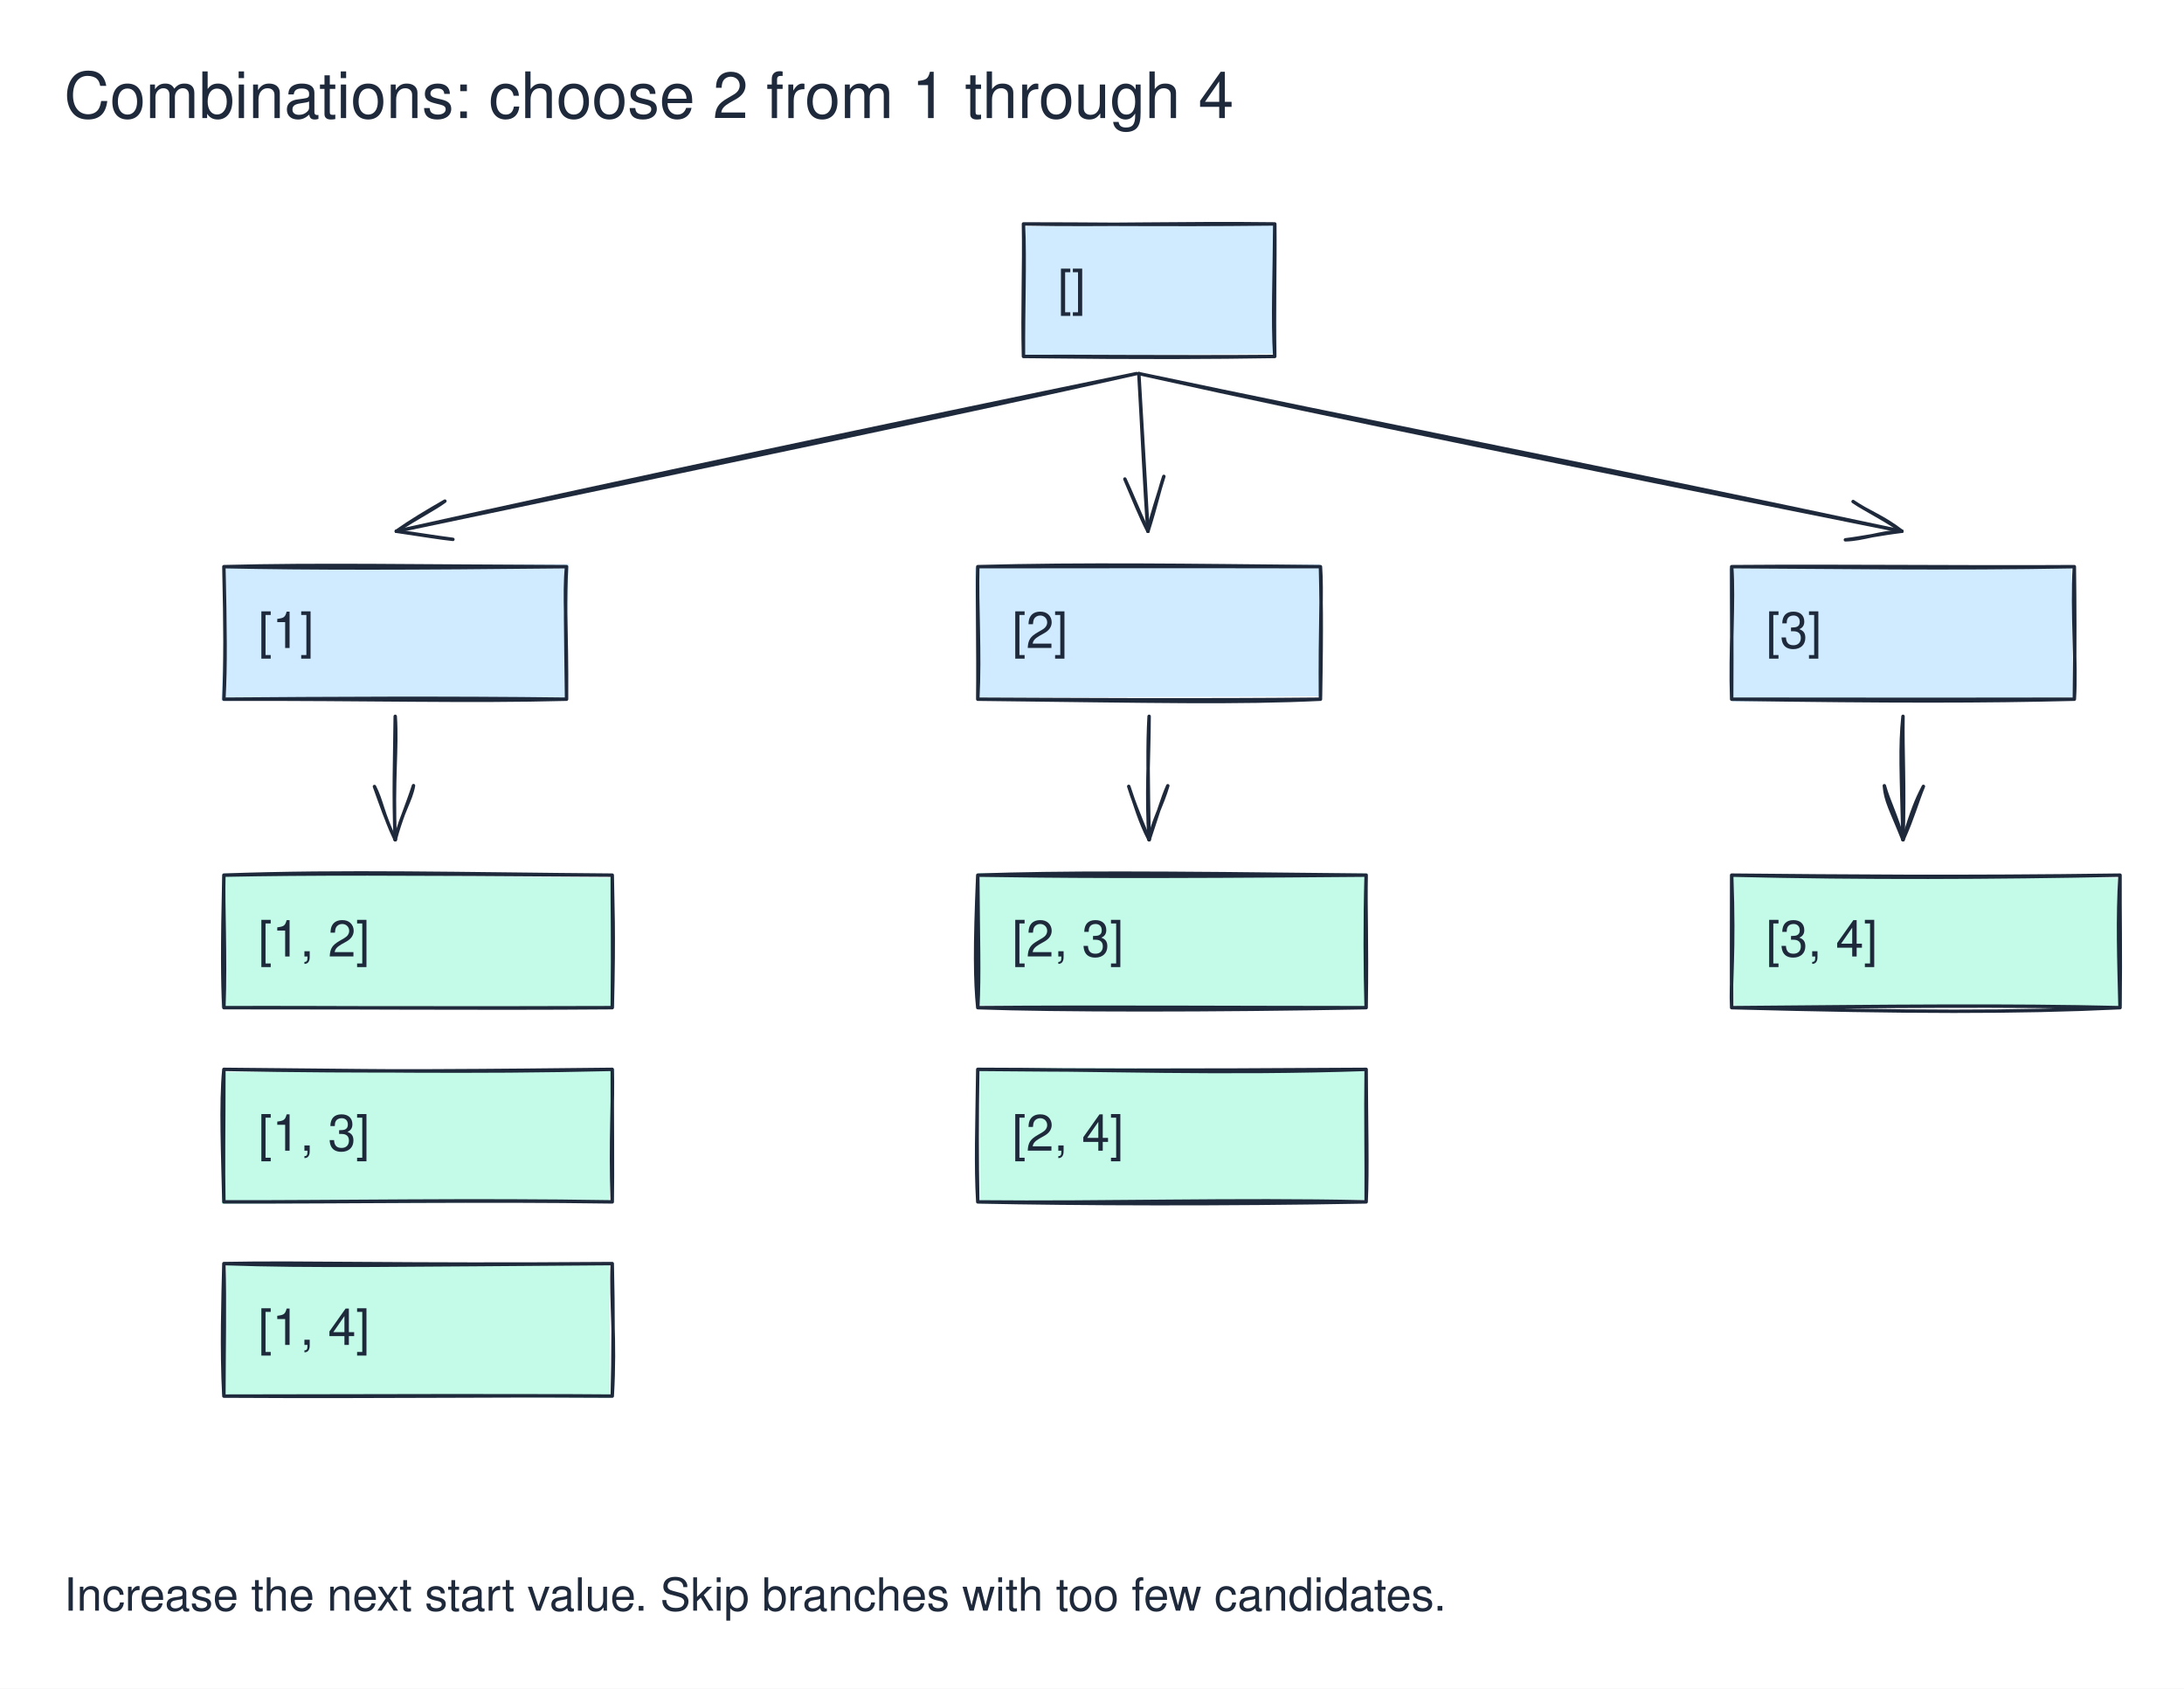
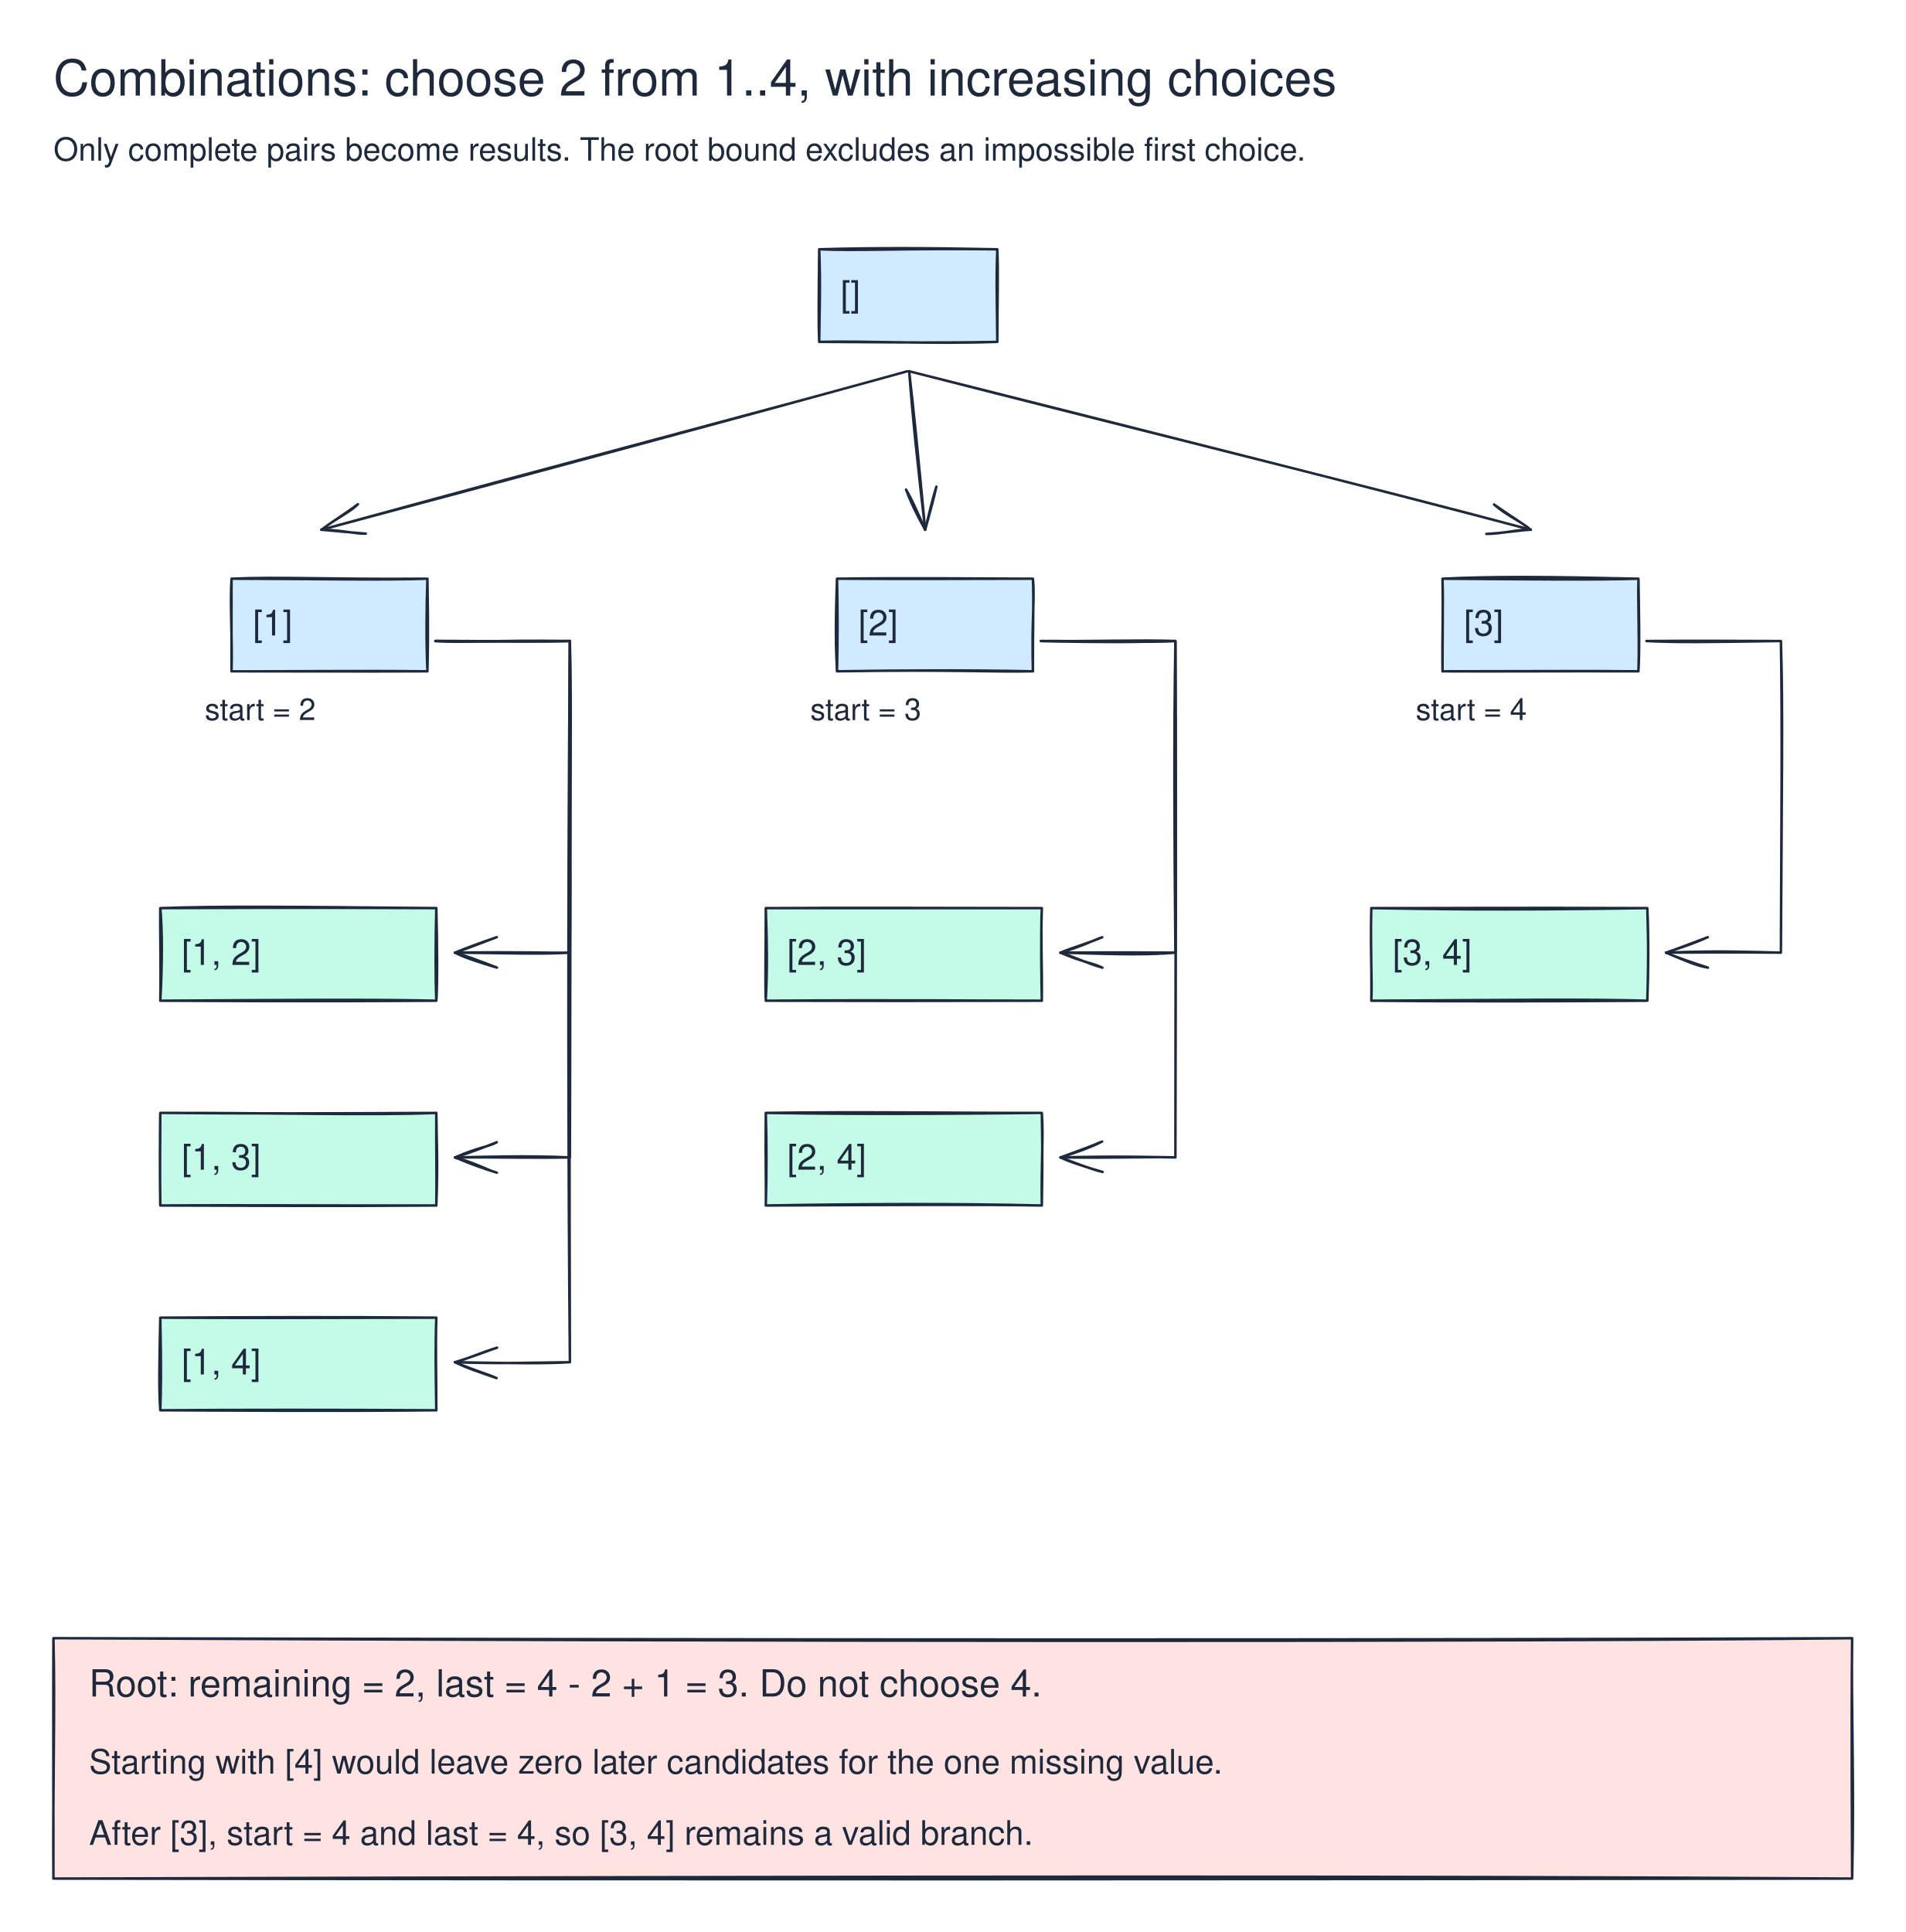
- <svg xmlns="http://www.w3.org/2000/svg" version="1.1" viewBox="0 0 956 739" width="956" height="739">
+ <svg xmlns="http://www.w3.org/2000/svg" version="1.1" viewBox="0 0 1070 1085" width="1070" height="1085">
  <defs>
    <style class="style-fonts">
      </style>
  </defs>
-   <rect x="0" y="0" width="956" height="739" fill="#ffffff" />
-   <g transform="translate(28 28) rotate(0 256.8125 16.1)">
-     <text x="0" y="23.661" font-family="Helvetica, Segoe UI Emoji" font-size="28px" fill="#1e293b" text-anchor="start" style="white-space: pre;" direction="ltr" dominant-baseline="alphabetic">Combinations: choose 2 from 1 through 4</text>
-   </g>
-   <g stroke-linecap="round" transform="translate(448 98) rotate(0 55 29)">
-     <path d="M0.98 1.12 L110.87 -0.13 L110.86 56.85 L0.34 57.6" stroke="none" stroke-width="0" fill="#d0ebff" />
-     <path d="M0 0 C35.08 0.69, 69.34 -0.51, 110 0 M0 0 C27.63 -0.06, 55.43 0.58, 110 0 M110 0 C109.9 21.5, 108.98 41.98, 110 58 M110 0 C110.2 18.06, 109.6 37.63, 110 58 M110 58 C83.04 58.41, 54.14 58.65, 0 58 M110 58 C66.67 58.36, 23.51 57.85, 0 58 M0 58 C-0.11 36.27, 0.75 16.57, 0 0 M0 58 C-0.52 37.95, 0.35 19.27, 0 0" stroke="#1e293b" stroke-width="1.5" fill="none" />
-   </g>
-   <g transform="translate(463 115) rotate(0 6.112305 12.65)">
-     <text x="0" y="18.59" font-family="Helvetica, Segoe UI Emoji" font-size="22px" fill="#1e293b" text-anchor="start" style="white-space: pre;" direction="ltr" dominant-baseline="alphabetic">[]</text>
-   </g>
-   <g stroke-linecap="round" transform="translate(98 248) rotate(0 75 29)">
-     <path d="M0.87 -0.13 L150.86 -1.15 L150.34 57.6 L-1.07 58.76" stroke="none" stroke-width="0" fill="#d0ebff" />
-     <path d="M0 0 C41.29 -1.07, 83.02 -0.25, 150 0 M0 0 C39.7 0.8, 79.77 0.73, 150 0 M150 0 C148.77 12.3, 150.2 26.48, 150 58 M150 0 C149.28 13.88, 149.61 26.34, 150 58 M150 58 C106.25 59.15, 65.54 57.86, 0 58 M150 58 C97.38 57.36, 44.37 57.67, 0 58 M0 58 C0.68 41.8, 0.61 26.17, 0 0 M0 58 C0.8 43.05, 0.6 27.71, 0 0" stroke="#1e293b" stroke-width="1.5" fill="none" />
-   </g>
-   <g transform="translate(113 265) rotate(0 12.22998 12.65)">
-     <text x="0" y="18.59" font-family="Helvetica, Segoe UI Emoji" font-size="22px" fill="#1e293b" text-anchor="start" style="white-space: pre;" direction="ltr" dominant-baseline="alphabetic">[1]</text>
-   </g>
-   <g stroke-linecap="round">
-     <g transform="translate(497.5 163.5) rotate(0 -162 34.5)">
-       <path d="M0 0 C-110.06 22.67, -219.41 45.79, -324 69 M0 0 C-81.55 18.28, -164.14 35.48, -324 69" stroke="#1e293b" stroke-width="1.5" fill="none" />
-     </g>
-     <g transform="translate(497.5 163.5) rotate(0 -162 34.5)">
-       <path d="M-302.76 55.81 C-310.65 60.35, -317.65 64.52, -324 69 M-302.76 55.81 C-307.66 59.44, -314.05 62.43, -324 69" stroke="#1e293b" stroke-width="1.5" fill="none" />
-     </g>
-     <g transform="translate(497.5 163.5) rotate(0 -162 34.5)">
-       <path d="M-299.25 72.55 C-308.28 71.42, -316.46 69.94, -324 69 M-299.25 72.55 C-305.05 71.96, -312.32 70.71, -324 69" stroke="#1e293b" stroke-width="1.5" fill="none" />
-     </g>
-   </g>
-   <mask />
-   <g stroke-linecap="round" transform="translate(428 248) rotate(0 75 29)">
-     <path d="M-1.15 0.34 L149.6 -1.07 L150.76 56.73 L-0.65 57.36" stroke="none" stroke-width="0" fill="#d0ebff" />
-     <path d="M0 0 C39.14 0.01, 77.86 -0.15, 150 0 M0 0 C46.27 -1.25, 91.96 -0.55, 150 0 M150 0 C150.83 11.59, 149.72 24.33, 150 58 M150 0 C150.25 11.69, 150.65 23.83, 150 58 M150 58 C113.62 59.75, 78.55 58.9, 0 58 M150 58 C95.99 58.52, 42.34 58.19, 0 58 M0 58 C1.08 37.6, -0.45 17.28, 0 0 M0 58 C0.28 35.31, -0.35 12.19, 0 0" stroke="#1e293b" stroke-width="1.5" fill="none" />
-   </g>
-   <g transform="translate(443 265) rotate(0 12.22998 12.65)">
-     <text x="0" y="18.59" font-family="Helvetica, Segoe UI Emoji" font-size="22px" fill="#1e293b" text-anchor="start" style="white-space: pre;" direction="ltr" dominant-baseline="alphabetic">[2]</text>
-   </g>
-   <g stroke-linecap="round">
-     <g transform="translate(498.5 163.5) rotate(0 2 34.5)">
-       <path d="M0 0 C0.93 16.72, 2.16 35.37, 4 69 M0 0 C1.51 25.41, 2.51 50.28, 4 69" stroke="#1e293b" stroke-width="1.5" fill="none" />
-     </g>
-     <g transform="translate(498.5 163.5) rotate(0 2 34.5)">
-       <path d="M-6.11 46.14 C-3.67 51.26, -0.91 58.29, 4 69 M-6.11 46.14 C-2.47 54.7, 0.76 62.69, 4 69" stroke="#1e293b" stroke-width="1.5" fill="none" />
-     </g>
-     <g transform="translate(498.5 163.5) rotate(0 2 34.5)">
-       <path d="M10.95 44.99 C9.09 50.35, 7.57 57.67, 4 69 M10.95 44.99 C8.35 53.87, 5.34 62.29, 4 69" stroke="#1e293b" stroke-width="1.5" fill="none" />
-     </g>
-   </g>
-   <mask />
-   <g stroke-linecap="round" transform="translate(758 248) rotate(0 75 29)">
-     <path d="M-1.07 0.76 L148.73 -0.65 L149.36 57.22 L0.2 59.12" stroke="none" stroke-width="0" fill="#d0ebff" />
-     <path d="M0 0 C45.96 0.19, 93.86 1.02, 150 0 M0 0 C50.17 -0.4, 99.84 0.31, 150 0 M150 0 C148.85 20.04, 151.01 42.09, 150 58 M150 0 C150.2 15.9, 150.32 33.32, 150 58 M150 58 C110.6 59, 70.27 59.02, 0 58 M150 58 C109.93 58.11, 70.87 58.07, 0 58 M0 58 C-0.74 37.16, 1.1 14.54, 0 0 M0 58 C0.18 35.39, -0.08 13.73, 0 0" stroke="#1e293b" stroke-width="1.5" fill="none" />
-   </g>
-   <g transform="translate(773 265) rotate(0 12.22998 12.65)">
-     <text x="0" y="18.59" font-family="Helvetica, Segoe UI Emoji" font-size="22px" fill="#1e293b" text-anchor="start" style="white-space: pre;" direction="ltr" dominant-baseline="alphabetic">[3]</text>
-   </g>
-   <g stroke-linecap="round">
-     <g transform="translate(498.5 163.5) rotate(0 167 34.5)">
-       <path d="M0 0 C97.42 20.58, 194.48 39.29, 334 69 M0 0 C94.52 20.92, 189.61 40.05, 334 69" stroke="#1e293b" stroke-width="1.5" fill="none" />
-     </g>
-     <g transform="translate(498.5 163.5) rotate(0 167 34.5)">
-       <path d="M309.28 72.75 C317.1 72.57, 324.15 69.44, 334 69 M309.28 72.75 C316.05 71.96, 323.76 70.27, 334 69" stroke="#1e293b" stroke-width="1.5" fill="none" />
-     </g>
-     <g transform="translate(498.5 163.5) rotate(0 167 34.5)">
-       <path d="M312.65 55.99 C319.44 60.68, 325.5 62.43, 334 69 M312.65 55.99 C318.49 59.93, 325.25 62.98, 334 69" stroke="#1e293b" stroke-width="1.5" fill="none" />
-     </g>
-   </g>
-   <mask />
-   <g stroke-linecap="round">
-     <g transform="translate(173 313.5) rotate(0 0 27)">
-       <path d="M0 0 C0.95 14.12, -1.09 27.06, 0 54 M0 0 C-0.18 17.75, -0.82 34.46, 0 54" stroke="#1e293b" stroke-width="1.5" fill="none" />
-     </g>
-     <g transform="translate(173 313.5) rotate(0 0 27)">
-       <path d="M-9.09 30.71 C-5.86 37.04, -5.61 42.22, 0 54 M-9.09 30.71 C-6.19 38.66, -3.92 45.55, 0 54" stroke="#1e293b" stroke-width="1.5" fill="none" />
-     </g>
-     <g transform="translate(173 313.5) rotate(0 0 27)">
-       <path d="M8 30.32 C6.91 36.8, 2.85 42.08, 0 54 M8 30.32 C5.44 38.35, 2.24 45.37, 0 54" stroke="#1e293b" stroke-width="1.5" fill="none" />
-     </g>
-   </g>
-   <mask />
-   <g stroke-linecap="round" transform="translate(98 383) rotate(0 85 29)">
-     <path d="M-0.64 -0.78 L170.2 1.12 L171.06 57.92 L-1.24 57.93" stroke="none" stroke-width="0" fill="#c3fae8" />
-     <path d="M0 0 C52.65 -1.9, 104.12 -0.51, 170 0 M0 0 C37.4 -0.73, 73.76 -0.66, 170 0 M170 0 C170.12 11.59, 170.92 24.09, 170 58 M170 0 C169.95 14.24, 170.34 27.67, 170 58 M170 58 C108.57 58.49, 47.88 57.84, 0 58 M170 58 C112.19 58.21, 53.03 58.01, 0 58 M0 58 C0.84 35.75, -0.41 12.62, 0 0 M0 58 C-0.63 45.76, -0.73 32.43, 0 0" stroke="#1e293b" stroke-width="1.5" fill="none" />
-   </g>
-   <g transform="translate(113 400) rotate(0 24.45996 12.65)">
-     <text x="0" y="18.59" font-family="Helvetica, Segoe UI Emoji" font-size="22px" fill="#1e293b" text-anchor="start" style="white-space: pre;" direction="ltr" dominant-baseline="alphabetic">[1, 2]</text>
-   </g>
-   <g stroke-linecap="round" transform="translate(98 468) rotate(0 85 29)">
-     <path d="M0.2 1.12 L171.06 -0.08 L168.76 57.93 L-0.93 58.88" stroke="none" stroke-width="0" fill="#c3fae8" />
-     <path d="M0 0 C61.97 1.23, 123.24 0.49, 170 0 M0 0 C54.13 0.42, 107.73 1.5, 170 0 M170 0 C170.47 15.03, 169.07 29.76, 170 58 M170 0 C169.97 22.86, 170.25 45.25, 170 58 M170 58 C108.59 56.95, 48.31 58.11, 0 58 M170 58 C112.35 57.16, 55.75 58.08, 0 58 M0 58 C-0.46 37.4, -1.48 15.4, 0 0 M0 58 C-0.33 41.92, -0.01 26.1, 0 0" stroke="#1e293b" stroke-width="1.5" fill="none" />
-   </g>
-   <g transform="translate(113 485) rotate(0 24.45996 12.65)">
-     <text x="0" y="18.59" font-family="Helvetica, Segoe UI Emoji" font-size="22px" fill="#1e293b" text-anchor="start" style="white-space: pre;" direction="ltr" dominant-baseline="alphabetic">[1, 3]</text>
-   </g>
-   <g stroke-linecap="round" transform="translate(98 553) rotate(0 85 29)">
-     <path d="M1.06 -0.08 L168.76 -0.07 L169.07 58.88 L-0.77 57.25" stroke="none" stroke-width="0" fill="#c3fae8" />
-     <path d="M0 0 C36.24 -0.69, 75.05 0.73, 170 0 M0 0 C38.12 1.38, 77.24 0.6, 170 0 M170 0 C169.3 17.34, 171.49 32.64, 170 58 M170 0 C170.48 19.94, 170.49 40.76, 170 58 M170 58 C122.25 57.56, 73.81 58.43, 0 58 M170 58 C125.47 57.74, 80.06 57.81, 0 58 M0 58 C-1.12 37.34, -0.36 14.94, 0 0 M0 58 C0.05 37.08, 0.47 17.5, 0 0" stroke="#1e293b" stroke-width="1.5" fill="none" />
-   </g>
-   <g transform="translate(113 570) rotate(0 24.45996 12.65)">
-     <text x="0" y="18.59" font-family="Helvetica, Segoe UI Emoji" font-size="22px" fill="#1e293b" text-anchor="start" style="white-space: pre;" direction="ltr" dominant-baseline="alphabetic">[1, 4]</text>
-   </g>
-   <g stroke-linecap="round">
-     <g transform="translate(503 313.5) rotate(0 0 27)">
-       <path d="M0 0 C-0.05 18.23, -1.32 34.38, 0 54 M0 0 C-0.72 12.75, -0.46 26.02, 0 54" stroke="#1e293b" stroke-width="1.5" fill="none" />
-     </g>
-     <g transform="translate(503 313.5) rotate(0 0 27)">
-       <path d="M-8.92 30.65 C-5.94 39.1, -4.36 45.45, 0 54 M-8.92 30.65 C-7.3 36.03, -4.92 41.99, 0 54" stroke="#1e293b" stroke-width="1.5" fill="none" />
-     </g>
-     <g transform="translate(503 313.5) rotate(0 0 27)">
-       <path d="M8.18 30.38 C5.69 38.87, 1.81 45.31, 0 54 M8.18 30.38 C5.72 35.93, 4.02 41.96, 0 54" stroke="#1e293b" stroke-width="1.5" fill="none" />
-     </g>
-   </g>
-   <mask />
-   <g stroke-linecap="round" transform="translate(428 383) rotate(0 85 29)">
-     <path d="M-0.07 -0.93 L170.88 -0.77 L169.25 57.94 L-0.56 57.06" stroke="none" stroke-width="0" fill="#c3fae8" />
-     <path d="M0 0 C37.88 -1.23, 73.69 -1.09, 170 0 M0 0 C34.41 0.5, 69.35 0.86, 170 0 M170 0 C169.69 14.61, 170.46 27.62, 170 58 M170 0 C169.42 20.68, 169.54 41.14, 170 58 M170 58 C112.77 57.98, 52.85 57.58, 0 58 M170 58 C102.79 59.27, 34.39 59.27, 0 58 M0 58 C-1.17 46.13, -1.37 32.11, 0 0 M0 58 C0.79 43.77, 0.19 27.86, 0 0" stroke="#1e293b" stroke-width="1.5" fill="none" />
-   </g>
-   <g transform="translate(443 400) rotate(0 24.45996 12.65)">
-     <text x="0" y="18.59" font-family="Helvetica, Segoe UI Emoji" font-size="22px" fill="#1e293b" text-anchor="start" style="white-space: pre;" direction="ltr" dominant-baseline="alphabetic">[2, 3]</text>
-   </g>
-   <g stroke-linecap="round" transform="translate(428 468) rotate(0 85 29)">
-     <path d="M0.88 -0.77 L169.25 -0.06 L169.44 57.06 L1.14 58.77" stroke="none" stroke-width="0" fill="#c3fae8" />
-     <path d="M0 0 C54.05 -0.01, 107.05 2.15, 170 0 M0 0 C42.78 0.43, 84.59 0.54, 170 0 M170 0 C170.09 22.81, 170.66 44.69, 170 58 M170 0 C169.73 20.43, 170.16 41.87, 170 58 M170 58 C112.16 56.72, 56.44 58.56, 0 58 M170 58 C107.01 59.17, 43.57 58.91, 0 58 M0 58 C-0.96 41.6, -0.33 25.71, 0 0 M0 58 C-0.36 39.14, -0.36 21.06, 0 0" stroke="#1e293b" stroke-width="1.5" fill="none" />
-   </g>
-   <g transform="translate(443 485) rotate(0 24.45996 12.65)">
-     <text x="0" y="18.59" font-family="Helvetica, Segoe UI Emoji" font-size="22px" fill="#1e293b" text-anchor="start" style="white-space: pre;" direction="ltr" dominant-baseline="alphabetic">[2, 4]</text>
-   </g>
-   <g stroke-linecap="round">
-     <g transform="translate(833 313.5) rotate(0 0 27)">
-       <path d="M0 0 C-1.4 13.62, -0.74 24.39, 0 54 M0 0 C-0.28 15.82, 0.81 30.62, 0 54" stroke="#1e293b" stroke-width="1.5" fill="none" />
-     </g>
-     <g transform="translate(833 313.5) rotate(0 0 27)">
-       <path d="M-8.17 30.37 C-7.68 37.1, -5.16 40.93, 0 54 M-8.17 30.37 C-6.2 37.49, -2.77 43.6, 0 54" stroke="#1e293b" stroke-width="1.5" fill="none" />
-     </g>
-     <g transform="translate(833 313.5) rotate(0 0 27)">
-       <path d="M8.93 30.65 C5.52 37.24, 4.14 41.01, 0 54 M8.93 30.65 C6.01 37.73, 4.55 43.76, 0 54" stroke="#1e293b" stroke-width="1.5" fill="none" />
-     </g>
-   </g>
-   <mask />
-   <g stroke-linecap="round" transform="translate(758 383) rotate(0 85 29)">
-     <path d="M-0.06 -0.56 L169.06 1.14 L170.77 57.25 L0.93 57.29" stroke="none" stroke-width="0" fill="#c3fae8" />
-     <path d="M0 0 C50.46 0.45, 98.06 0.96, 170 0 M0 0 C57.94 1.39, 114.86 1.1, 170 0 M170 0 C168.84 19.24, 169.47 36.59, 170 58 M170 0 C169.9 16.6, 170.33 32.43, 170 58 M170 58 C124.4 60.16, 77.99 60.04, 0 58 M170 58 C120.76 56.82, 70.66 57.4, 0 58 M0 58 C-0.6 46.08, 1.31 34.82, 0 0 M0 58 C-0.11 41.37, -0.03 23.49, 0 0" stroke="#1e293b" stroke-width="1.5" fill="none" />
-   </g>
-   <g transform="translate(773 400) rotate(0 24.45996 12.65)">
-     <text x="0" y="18.59" font-family="Helvetica, Segoe UI Emoji" font-size="22px" fill="#1e293b" text-anchor="start" style="white-space: pre;" direction="ltr" dominant-baseline="alphabetic">[3, 4]</text>
-   </g>
-   <g transform="translate(28 688) rotate(0 304.0576 11.5)">
-     <text x="0" y="16.9" font-family="Helvetica, Segoe UI Emoji" font-size="20px" fill="#1e293b" text-anchor="start" style="white-space: pre;" direction="ltr" dominant-baseline="alphabetic">Increase the next start value. Skip branches with too few candidates.</text>
+   <rect x="0" y="0" width="1070" height="1085" fill="#ffffff" />
+   <g transform="translate(30 30) rotate(0 361.0674 16.1)">
+     <text x="0" y="23.661" font-family="Helvetica, Segoe UI Emoji" font-size="28px" fill="#1e293b" text-anchor="start" style="white-space: pre;" direction="ltr" dominant-baseline="alphabetic">Combinations: choose 2 from 1..4, with increasing choices</text>
+   </g>
+   <g transform="translate(30 75) rotate(0 352.6699 10.35)">
+     <text x="0" y="15.21" font-family="Helvetica, Segoe UI Emoji" font-size="18px" fill="#1e293b" text-anchor="start" style="white-space: pre;" direction="ltr" dominant-baseline="alphabetic">Only complete pairs become results. The root bound excludes an impossible first choice.</text>
+   </g>
+   <g stroke-linecap="round" transform="translate(460 140) rotate(0 50 26)">
+     <path d="M-0.35 -0.61 L100.58 -0.31 L99.47 51.23 L-0.82 51.85" stroke="none" stroke-width="0" fill="#d0ebff" />
+     <path d="M0 0 C21.88 0.97, 45.21 -0.56, 100 0 M0 0 C30.08 -0.84, 59.76 -0.82, 100 0 M100 0 C99.26 18.09, 99.95 37.06, 100 52 M100 0 C100.55 12.75, 100.07 26.4, 100 52 M100 52 C61.93 53.3, 25.1 51.33, 0 52 M100 52 C61.64 52.72, 23.21 52.03, 0 52 M0 52 C0.14 35.82, 0.82 20.36, 0 0 M0 52 C-0.45 41.92, -0.32 31.4, 0 0" stroke="#1e293b" stroke-width="1.4" fill="none" />
+   </g>
+   <g transform="translate(472 155) rotate(0 5.556641 11.5)">
+     <text x="0" y="16.9" font-family="Helvetica, Segoe UI Emoji" font-size="20px" fill="#1e293b" text-anchor="start" style="white-space: pre;" direction="ltr" dominant-baseline="alphabetic">[]</text>
+   </g>
+   <g stroke-linecap="round" transform="translate(130 325) rotate(0 55 26)">
+     <path d="M0.58 -0.31 L109.47 -0.77 L109.18 51.85 L0.37 51.04" stroke="none" stroke-width="0" fill="#d0ebff" />
+     <path d="M0 0 C26.93 -1.21, 54.49 0.45, 110 0 M0 0 C42.4 0.06, 84.75 0.9, 110 0 M110 0 C109.47 16.86, 109.24 32.84, 110 52 M110 0 C110.16 14.3, 110.59 27.2, 110 52 M110 52 C70.39 51.58, 31.67 52.12, 0 52 M110 52 C70.8 52.19, 30.83 51.97, 0 52 M0 52 C0.6 34.51, -0.95 15.63, 0 0 M0 52 C-0.06 32.09, 0.03 10.98, 0 0" stroke="#1e293b" stroke-width="1.4" fill="none" />
+   </g>
+   <g transform="translate(142 340) rotate(0 11.11816 11.5)">
+     <text x="0" y="16.9" font-family="Helvetica, Segoe UI Emoji" font-size="20px" fill="#1e293b" text-anchor="start" style="white-space: pre;" direction="ltr" dominant-baseline="alphabetic">[1]</text>
+   </g>
+   <g transform="translate(115 390) rotate(0 30.94531 9.775)">
+     <text x="0" y="14.365" font-family="Helvetica, Segoe UI Emoji" font-size="17px" fill="#1e293b" text-anchor="start" style="white-space: pre;" direction="ltr" dominant-baseline="alphabetic">start = 2</text>
+   </g>
+   <g stroke-linecap="round">
+     <g transform="translate(509.5 208.5) rotate(0 -164.5 44.5)">
+       <path d="M0 0 C-87.74 24.36, -176 47.06, -329 89 M0 0 C-108.35 29.9, -217.36 59.16, -329 89" stroke="#1e293b" stroke-width="1.4" fill="none" />
+     </g>
+     <g transform="translate(509.5 208.5) rotate(0 -164.5 44.5)">
+       <path d="M-308.52 74.66 C-313.23 79.34, -319.01 81.49, -329 89 M-308.52 74.66 C-314.89 79.49, -322.56 84.12, -329 89" stroke="#1e293b" stroke-width="1.4" fill="none" />
+     </g>
+     <g transform="translate(509.5 208.5) rotate(0 -164.5 44.5)">
+       <path d="M-304.1 91.18 C-309.92 91.44, -316.88 89.17, -329 89 M-304.1 91.18 C-311.86 90.58, -320.98 89.76, -329 89" stroke="#1e293b" stroke-width="1.4" fill="none" />
+     </g>
+   </g>
+   <mask />
+   <g stroke-linecap="round" transform="translate(90 510) rotate(0 77.5 26)">
+     <path d="M-0.82 -0.15 L155.37 -0.96 L155.79 52.28 L-0.55 52.27" stroke="none" stroke-width="0" fill="#c3fae8" />
+     <path d="M0 0 C34.61 -0.11, 66.69 -0.35, 155 0 M0 0 C34.1 -1.16, 68.05 -0.82, 155 0 M155 0 C154.52 20.02, 154.45 38.26, 155 52 M155 0 C155.49 20.4, 155.69 41.41, 155 52 M155 52 C124.15 52.14, 92.92 52.49, 0 52 M155 52 C117 51.19, 78.5 51.53, 0 52 M0 52 C1.17 31.45, 1.15 11.98, 0 0 M0 52 C0.38 31.6, -0.17 11.13, 0 0" stroke="#1e293b" stroke-width="1.4" fill="none" />
+   </g>
+   <g transform="translate(102 525) rotate(0 22.23633 11.5)">
+     <text x="0" y="16.9" font-family="Helvetica, Segoe UI Emoji" font-size="20px" fill="#1e293b" text-anchor="start" style="white-space: pre;" direction="ltr" dominant-baseline="alphabetic">[1, 2]</text>
+   </g>
+   <g stroke-linecap="round">
+     <g transform="translate(244.5 360) rotate(0 37.75 87.5)">
+       <path d="M0 0 C28.1 0.09, 57.08 0.3, 75.5 0 M0 0 C29.2 0.23, 58.84 0.11, 75.5 0 M75.5 0 C74.78 61.09, 76.18 123.15, 75.5 175 M75.5 0 C76.52 38.02, 75.54 76.48, 75.5 175 M75.5 175 C59.77 175.98, 41.84 175.27, 11 175 M75.5 175 C62.43 175.25, 49.72 174.48, 11 175" stroke="#1e293b" stroke-width="1.4" fill="none" />
+     </g>
+     <g transform="translate(244.5 360) rotate(0 37.75 87.5)">
+       <path d="M34.44 166.3 C24.65 169.99, 15.7 173.53, 11 175 M34.44 166.3 C25.32 169.42, 16.63 172.67, 11 175" stroke="#1e293b" stroke-width="1.4" fill="none" />
+     </g>
+     <g transform="translate(244.5 360) rotate(0 37.75 87.5)">
+       <path d="M34.55 183.4 C24.64 180.54, 15.65 177.52, 11 175 M34.55 183.4 C25.37 179.89, 16.64 176.52, 11 175" stroke="#1e293b" stroke-width="1.4" fill="none" />
+     </g>
+   </g>
+   <mask />
+   <g stroke-linecap="round" transform="translate(90 625) rotate(0 77.5 26)">
+     <path d="M-0.96 0.79 L155.28 -0.55 L155.27 51.84 L-0.76 52.19" stroke="none" stroke-width="0" fill="#c3fae8" />
+     <path d="M0 0 C59.83 -0.15, 119.56 1.53, 155 0 M0 0 C48.06 0.42, 96.14 0.32, 155 0 M155 0 C155.11 14.79, 155.96 26.79, 155 52 M155 0 C154.83 18.23, 155.27 37.22, 155 52 M155 52 C100 52.11, 43.48 51.67, 0 52 M155 52 C100.77 52.43, 45.48 52.13, 0 52 M0 52 C-0.32 32.54, -0.14 10.67, 0 0 M0 52 C-0.3 32.98, 0.01 14.96, 0 0" stroke="#1e293b" stroke-width="1.4" fill="none" />
+   </g>
+   <g transform="translate(102 640) rotate(0 22.23633 11.5)">
+     <text x="0" y="16.9" font-family="Helvetica, Segoe UI Emoji" font-size="20px" fill="#1e293b" text-anchor="start" style="white-space: pre;" direction="ltr" dominant-baseline="alphabetic">[1, 3]</text>
+   </g>
+   <g stroke-linecap="round">
+     <g transform="translate(244.5 360) rotate(0 37.75 145)">
+       <path d="M0 0 C16.78 1.18, 32.68 -0.67, 75.5 0 M0 0 C21.69 -0.01, 43.72 0.16, 75.5 0 M75.5 0 C75.94 74.31, 75.83 149.38, 75.5 290 M75.5 0 C75.81 115.74, 75.71 231.98, 75.5 290 M75.5 290 C50.92 288.86, 26.62 289.72, 11 290 M75.5 290 C55.4 290.36, 36.74 289.86, 11 290" stroke="#1e293b" stroke-width="1.4" fill="none" />
+     </g>
+     <g transform="translate(244.5 360) rotate(0 37.75 145)">
+       <path d="M34.49 281.45 C29.94 284.08, 24.48 284.08, 11 290 M34.49 281.45 C27.4 284.27, 20.65 286.92, 11 290" stroke="#1e293b" stroke-width="1.4" fill="none" />
+     </g>
+     <g transform="translate(244.5 360) rotate(0 37.75 145)">
+       <path d="M34.49 298.56 C29.91 297.49, 24.45 293.8, 11 290 M34.49 298.56 C27.42 296.4, 20.67 294.08, 11 290" stroke="#1e293b" stroke-width="1.4" fill="none" />
+     </g>
+   </g>
+   <mask />
+   <g stroke-linecap="round" transform="translate(90 740) rotate(0 77.5 26)">
+     <path d="M-0.55 0.27 L154.84 -0.76 L155.19 52.23 L0.63 51.35" stroke="none" stroke-width="0" fill="#c3fae8" />
+     <path d="M0 0 C51.94 -0.28, 101.17 -0.48, 155 0 M0 0 C42.45 0.22, 84.82 0.19, 155 0 M155 0 C154.43 15.63, 154.63 31.06, 155 52 M155 0 C154.53 15.82, 154.98 31.45, 155 52 M155 52 C94.78 52.61, 36.38 52.13, 0 52 M155 52 C99.78 51.7, 43.96 51.69, 0 52 M0 52 C-0.85 39.75, -0.54 25.81, 0 0 M0 52 C0.4 39.9, 0.61 28.9, 0 0" stroke="#1e293b" stroke-width="1.4" fill="none" />
+   </g>
+   <g transform="translate(102 755) rotate(0 22.23633 11.5)">
+     <text x="0" y="16.9" font-family="Helvetica, Segoe UI Emoji" font-size="20px" fill="#1e293b" text-anchor="start" style="white-space: pre;" direction="ltr" dominant-baseline="alphabetic">[1, 4]</text>
+   </g>
+   <g stroke-linecap="round">
+     <g transform="translate(244.5 360) rotate(0 37.75 202.5)">
+       <path d="M0 0 C25.43 -0.13, 52.53 0.65, 75.5 0 M0 0 C19.23 -0.08, 37.57 0.62, 75.5 0 M75.5 0 C74.22 152.19, 74.56 302.73, 75.5 405 M75.5 0 C75.14 156.56, 75.24 312.52, 75.5 405 M75.5 405 C55.27 405.21, 35.83 405.96, 11 405 M75.5 405 C62.05 405.74, 49.13 405.74, 11 405" stroke="#1e293b" stroke-width="1.4" fill="none" />
+     </g>
+     <g transform="translate(244.5 360) rotate(0 37.75 202.5)">
+       <path d="M34.63 396.84 C25.43 399.61, 17.86 403.25, 11 405 M34.63 396.84 C29.18 398.62, 22.82 401.36, 11 405" stroke="#1e293b" stroke-width="1.4" fill="none" />
+     </g>
+     <g transform="translate(244.5 360) rotate(0 37.75 202.5)">
+       <path d="M34.35 413.94 C25.18 410.73, 17.7 408.39, 11 405 M34.35 413.94 C28.93 411.46, 22.64 409.94, 11 405" stroke="#1e293b" stroke-width="1.4" fill="none" />
+     </g>
+   </g>
+   <mask />
+   <g stroke-linecap="round" transform="translate(470 325) rotate(0 55 26)">
+     <path d="M-0.76 0.19 L110.23 0.63 L109.35 51.47 L-0.9 52.37" stroke="none" stroke-width="0" fill="#d0ebff" />
+     <path d="M0 0 C42.52 0.26, 85.91 0.02, 110 0 M0 0 C38.26 -0.51, 77.43 -0.09, 110 0 M110 0 C111.15 11.28, 109.19 23.46, 110 52 M110 0 C110.57 13.76, 109.89 26.76, 110 52 M110 52 C87.71 52.51, 66.15 50.96, 0 52 M110 52 C75.2 51.29, 39.96 51.39, 0 52 M0 52 C-0.68 38.83, -0.97 27.03, 0 0 M0 52 C0.39 34.19, 0.38 16.86, 0 0" stroke="#1e293b" stroke-width="1.4" fill="none" />
+   </g>
+   <g transform="translate(482 340) rotate(0 11.11816 11.5)">
+     <text x="0" y="16.9" font-family="Helvetica, Segoe UI Emoji" font-size="20px" fill="#1e293b" text-anchor="start" style="white-space: pre;" direction="ltr" dominant-baseline="alphabetic">[2]</text>
+   </g>
+   <g transform="translate(455 390) rotate(0 30.94531 9.775)">
+     <text x="0" y="14.365" font-family="Helvetica, Segoe UI Emoji" font-size="17px" fill="#1e293b" text-anchor="start" style="white-space: pre;" direction="ltr" dominant-baseline="alphabetic">start = 3</text>
+   </g>
+   <g stroke-linecap="round">
+     <g transform="translate(510.5 208.5) rotate(0 4.5 44.5)">
+       <path d="M0 0 C1.98 26.34, 4.76 52.55, 9 89 M0 0 C2.65 22.54, 4.9 45.63, 9 89" stroke="#1e293b" stroke-width="1.4" fill="none" />
+     </g>
+     <g transform="translate(510.5 208.5) rotate(0 4.5 44.5)">
+       <path d="M-1.74 66.43 C0.84 73.45, 4.13 80.35, 9 89 M-1.74 66.43 C1.39 71.79, 4.1 77.72, 9 89" stroke="#1e293b" stroke-width="1.4" fill="none" />
+     </g>
+     <g transform="translate(510.5 208.5) rotate(0 4.5 44.5)">
+       <path d="M15.28 64.8 C12.91 72.36, 11.25 79.73, 9 89 M15.28 64.8 C14.02 70.67, 12.32 77.02, 9 89" stroke="#1e293b" stroke-width="1.4" fill="none" />
+     </g>
+   </g>
+   <mask />
+   <g stroke-linecap="round" transform="translate(430 510) rotate(0 77.5 26)">
+     <path d="M-0.65 -0.53 L154.1 0.37 L155.61 52.58 L0.93 52.15" stroke="none" stroke-width="0" fill="#c3fae8" />
+     <path d="M0 0 C42.7 0.05, 85.24 -0.02, 155 0 M0 0 C44.39 -0.28, 89.29 -0.08, 155 0 M155 0 C154.32 16.12, 155.22 31.86, 155 52 M155 0 C154.38 20.14, 154.81 39.78, 155 52 M155 52 C99.88 52.16, 43.56 52.14, 0 52 M155 52 C116.44 52.02, 78.34 51.47, 0 52 M0 52 C0.58 39.42, 1 29.04, 0 0 M0 52 C-0.45 39.38, 0.04 26.89, 0 0" stroke="#1e293b" stroke-width="1.4" fill="none" />
+   </g>
+   <g transform="translate(442 525) rotate(0 22.23633 11.5)">
+     <text x="0" y="16.9" font-family="Helvetica, Segoe UI Emoji" font-size="20px" fill="#1e293b" text-anchor="start" style="white-space: pre;" direction="ltr" dominant-baseline="alphabetic">[2, 3]</text>
+   </g>
+   <g stroke-linecap="round">
+     <g transform="translate(584.5 360) rotate(0 37.75 87.5)">
+       <path d="M0 0 C19.65 -0.29, 37.52 1.11, 75.5 0 M0 0 C27.96 0.27, 56.53 -0.71, 75.5 0 M75.5 0 C75.6 68.38, 75.94 134.57, 75.5 175 M75.5 0 C74.6 54.6, 74.94 109.56, 75.5 175 M75.5 175 C61.65 176.19, 48.86 176.19, 11 175 M75.5 175 C58.24 174.92, 40.9 174.78, 11 175" stroke="#1e293b" stroke-width="1.4" fill="none" />
+     </g>
+     <g transform="translate(584.5 360) rotate(0 37.75 87.5)">
+       <path d="M34.45 166.34 C29.47 168.04, 22.68 171.6, 11 175 M34.45 166.34 C25.32 170.15, 16.85 172.41, 11 175" stroke="#1e293b" stroke-width="1.4" fill="none" />
+     </g>
+     <g transform="translate(584.5 360) rotate(0 37.75 87.5)">
+       <path d="M34.53 183.44 C29.48 180.88, 22.67 180.18, 11 175 M34.53 183.44 C25.44 180.85, 16.94 176.7, 11 175" stroke="#1e293b" stroke-width="1.4" fill="none" />
+     </g>
+   </g>
+   <mask />
+   <g stroke-linecap="round" transform="translate(430 625) rotate(0 77.5 26)">
+     <path d="M0.37 0.61 L155.58 0.93 L155.15 51.34 L0.16 52.6" stroke="none" stroke-width="0" fill="#c3fae8" />
+     <path d="M0 0 C53.79 -0.76, 109.4 0.1, 155 0 M0 0 C34.18 0.48, 66.87 0.92, 155 0 M155 0 C155.99 14.18, 154.62 26.82, 155 52 M155 0 C155.15 10.84, 155.53 20.62, 155 52 M155 52 C106.23 50.85, 56.57 51.03, 0 52 M155 52 C117.75 51.38, 80.62 51.68, 0 52 M0 52 C0.53 33.92, 0.52 16.78, 0 0 M0 52 C0.27 40.04, -0.31 28.28, 0 0" stroke="#1e293b" stroke-width="1.4" fill="none" />
+   </g>
+   <g transform="translate(442 640) rotate(0 22.23633 11.5)">
+     <text x="0" y="16.9" font-family="Helvetica, Segoe UI Emoji" font-size="20px" fill="#1e293b" text-anchor="start" style="white-space: pre;" direction="ltr" dominant-baseline="alphabetic">[2, 4]</text>
+   </g>
+   <g stroke-linecap="round">
+     <g transform="translate(584.5 360) rotate(0 37.75 145)">
+       <path d="M0 0 C29.95 0.79, 57.1 0.64, 75.5 0 M0 0 C17.44 0.44, 35.63 0.31, 75.5 0 M75.5 0 C76 100.84, 75.67 201.88, 75.5 290 M75.5 0 C75.84 83.4, 75.62 167.88, 75.5 290 M75.5 290 C62.2 289.48, 46.51 290.41, 11 290 M75.5 290 C57.74 289.68, 40.99 289.27, 11 290" stroke="#1e293b" stroke-width="1.4" fill="none" />
+     </g>
+     <g transform="translate(584.5 360) rotate(0 37.75 145)">
+       <path d="M34.35 281.07 C26.36 285.23, 15.59 288.51, 11 290 M34.35 281.07 C28.37 283.62, 23.09 285.61, 11 290" stroke="#1e293b" stroke-width="1.4" fill="none" />
+     </g>
+     <g transform="translate(584.5 360) rotate(0 37.75 145)">
+       <path d="M34.63 298.17 C26.56 295.77, 15.69 292.49, 11 290 M34.63 298.17 C28.49 296.66, 23.15 294.59, 11 290" stroke="#1e293b" stroke-width="1.4" fill="none" />
+     </g>
+   </g>
+   <mask />
+   <g stroke-linecap="round" transform="translate(810 325) rotate(0 55 26)">
+     <path d="M0.93 0.15 L109.34 0.16 L110.6 51.94 L-0.75 51.28" stroke="none" stroke-width="0" fill="#d0ebff" />
+     <path d="M0 0 C29.16 -1.37, 57.44 -1.17, 110 0 M0 0 C44.39 0.32, 88.22 0.77, 110 0 M110 0 C110.33 18.94, 110.73 39.71, 110 52 M110 0 C109.66 15.91, 110.61 31.22, 110 52 M110 52 C66.8 51.88, 24.87 52.18, 0 52 M110 52 C82.72 51.73, 55.11 51.94, 0 52 M0 52 C-0.02 34.19, 0.33 18.14, 0 0 M0 52 C-0.28 33.3, 0.47 14.52, 0 0" stroke="#1e293b" stroke-width="1.4" fill="none" />
+   </g>
+   <g transform="translate(822 340) rotate(0 11.11816 11.5)">
+     <text x="0" y="16.9" font-family="Helvetica, Segoe UI Emoji" font-size="20px" fill="#1e293b" text-anchor="start" style="white-space: pre;" direction="ltr" dominant-baseline="alphabetic">[3]</text>
+   </g>
+   <g transform="translate(795 390) rotate(0 30.94531 9.775)">
+     <text x="0" y="14.365" font-family="Helvetica, Segoe UI Emoji" font-size="17px" fill="#1e293b" text-anchor="start" style="white-space: pre;" direction="ltr" dominant-baseline="alphabetic">start = 4</text>
+   </g>
+   <g stroke-linecap="round">
+     <g transform="translate(510.5 208.5) rotate(0 174.5 44.5)">
+       <path d="M0 0 C130.04 33.29, 261.1 65.37, 349 89 M0 0 C134.74 33.95, 269.57 67.88, 349 89" stroke="#1e293b" stroke-width="1.4" fill="none" />
+     </g>
+     <g transform="translate(510.5 208.5) rotate(0 174.5 44.5)">
+       <path d="M324.11 91.35 C332.81 91.39, 342.74 88.55, 349 89 M324.11 91.35 C333.96 90.79, 343.74 89.2, 349 89" stroke="#1e293b" stroke-width="1.4" fill="none" />
+     </g>
+     <g transform="translate(510.5 208.5) rotate(0 174.5 44.5)">
+       <path d="M328.42 74.8 C335.44 81.05, 343.76 84.4, 349 89 M328.42 74.8 C336.57 80.64, 344.69 85.44, 349 89" stroke="#1e293b" stroke-width="1.4" fill="none" />
+     </g>
+   </g>
+   <mask />
+   <g stroke-linecap="round" transform="translate(770 510) rotate(0 77.5 26)">
+     <path d="M0.6 -0.06 L154.25 -0.72 L155.88 51.63 L0.41 52.37" stroke="none" stroke-width="0" fill="#c3fae8" />
+     <path d="M0 0 C34.68 0.47, 66.39 1.35, 155 0 M0 0 C40.21 0.04, 79.33 -0.31, 155 0 M155 0 C155.17 11.12, 155.93 20.13, 155 52 M155 0 C155.69 16.39, 155.68 33.15, 155 52 M155 52 C117.49 50.99, 80.21 51.61, 0 52 M155 52 C102.89 52.34, 50.63 52.53, 0 52 M0 52 C0.58 39.72, -0.58 27.83, 0 0 M0 52 C0.31 34.55, -0.49 17.03, 0 0" stroke="#1e293b" stroke-width="1.4" fill="none" />
+   </g>
+   <g transform="translate(782 525) rotate(0 22.23633 11.5)">
+     <text x="0" y="16.9" font-family="Helvetica, Segoe UI Emoji" font-size="20px" fill="#1e293b" text-anchor="start" style="white-space: pre;" direction="ltr" dominant-baseline="alphabetic">[3, 4]</text>
+   </g>
+   <g stroke-linecap="round">
+     <g transform="translate(924.5 360) rotate(0 37.75 87.5)">
+       <path d="M0 0 C16.95 0.87, 35.42 0.61, 75.5 0 M0 0 C25.96 -0.25, 51.97 -0.05, 75.5 0 M75.5 0 C76.33 49.57, 75.74 102.02, 75.5 175 M75.5 0 C76.73 38.33, 75.98 77.29, 75.5 175 M75.5 175 C57.33 174.6, 41.18 173.79, 11 175 M75.5 175 C51.19 174.74, 26.22 174.91, 11 175" stroke="#1e293b" stroke-width="1.4" fill="none" />
+     </g>
+     <g transform="translate(924.5 360) rotate(0 37.75 87.5)">
+       <path d="M34.45 166.32 C27.95 169.24, 22.92 171.04, 11 175 M34.45 166.32 C26.07 169.49, 17.71 172.71, 11 175" stroke="#1e293b" stroke-width="1.4" fill="none" />
+     </g>
+     <g transform="translate(924.5 360) rotate(0 37.75 87.5)">
+       <path d="M34.54 183.42 C27.94 182.28, 22.89 180.02, 11 175 M34.54 183.42 C26.06 180.65, 17.66 177.93, 11 175" stroke="#1e293b" stroke-width="1.4" fill="none" />
+     </g>
+   </g>
+   <mask />
+   <g stroke-linecap="round" transform="translate(30 920) rotate(0 505 67.5)">
+     <path d="M-0.72 0.88 L1009.63 0.41 L1010.37 134.38 L-0.02 135.23" stroke="none" stroke-width="0" fill="#ffe3e3" />
+     <path d="M0 0 C403.99 1.79, 807.54 2.15, 1010 0 M0 0 C386.77 0.88, 773.59 1.05, 1010 0 M1010 0 C1009.41 41.25, 1011.3 81.28, 1010 135 M1010 0 C1009.47 52.29, 1009.93 105.03, 1010 135 M1010 135 C760.12 133.49, 509.99 133.65, 0 135 M1010 135 C678.92 135.39, 347.94 135.58, 0 135 M0 135 C-0.46 86.35, 1.04 37.53, 0 0 M0 135 C-0.02 82.27, -0.13 28.57, 0 0" stroke="#1e293b" stroke-width="1.4" fill="none" />
+   </g>
+   <g transform="translate(50 935) rotate(0 267.9089 12.075)">
+     <text x="0" y="17.745" font-family="Helvetica, Segoe UI Emoji" font-size="21px" fill="#1e293b" text-anchor="start" style="white-space: pre;" direction="ltr" dominant-baseline="alphabetic">Root: remaining = 2, last = 4 - 2 + 1 = 3. Do not choose 4.</text>
+   </g>
+   <g transform="translate(50 980) rotate(0 320.0081 10.925)">
+     <text x="0" y="16.055" font-family="Helvetica, Segoe UI Emoji" font-size="19px" fill="#1e293b" text-anchor="start" style="white-space: pre;" direction="ltr" dominant-baseline="alphabetic">Starting with [4] would leave zero later candidates for the one missing value.</text>
+   </g>
+   <g transform="translate(50 1020) rotate(0 265.0815 10.925)">
+     <text x="0" y="16.055" font-family="Helvetica, Segoe UI Emoji" font-size="19px" fill="#1e293b" text-anchor="start" style="white-space: pre;" direction="ltr" dominant-baseline="alphabetic">After [3], start = 4 and last = 4, so [3, 4] remains a valid branch.</text>
  </g>
</svg>
